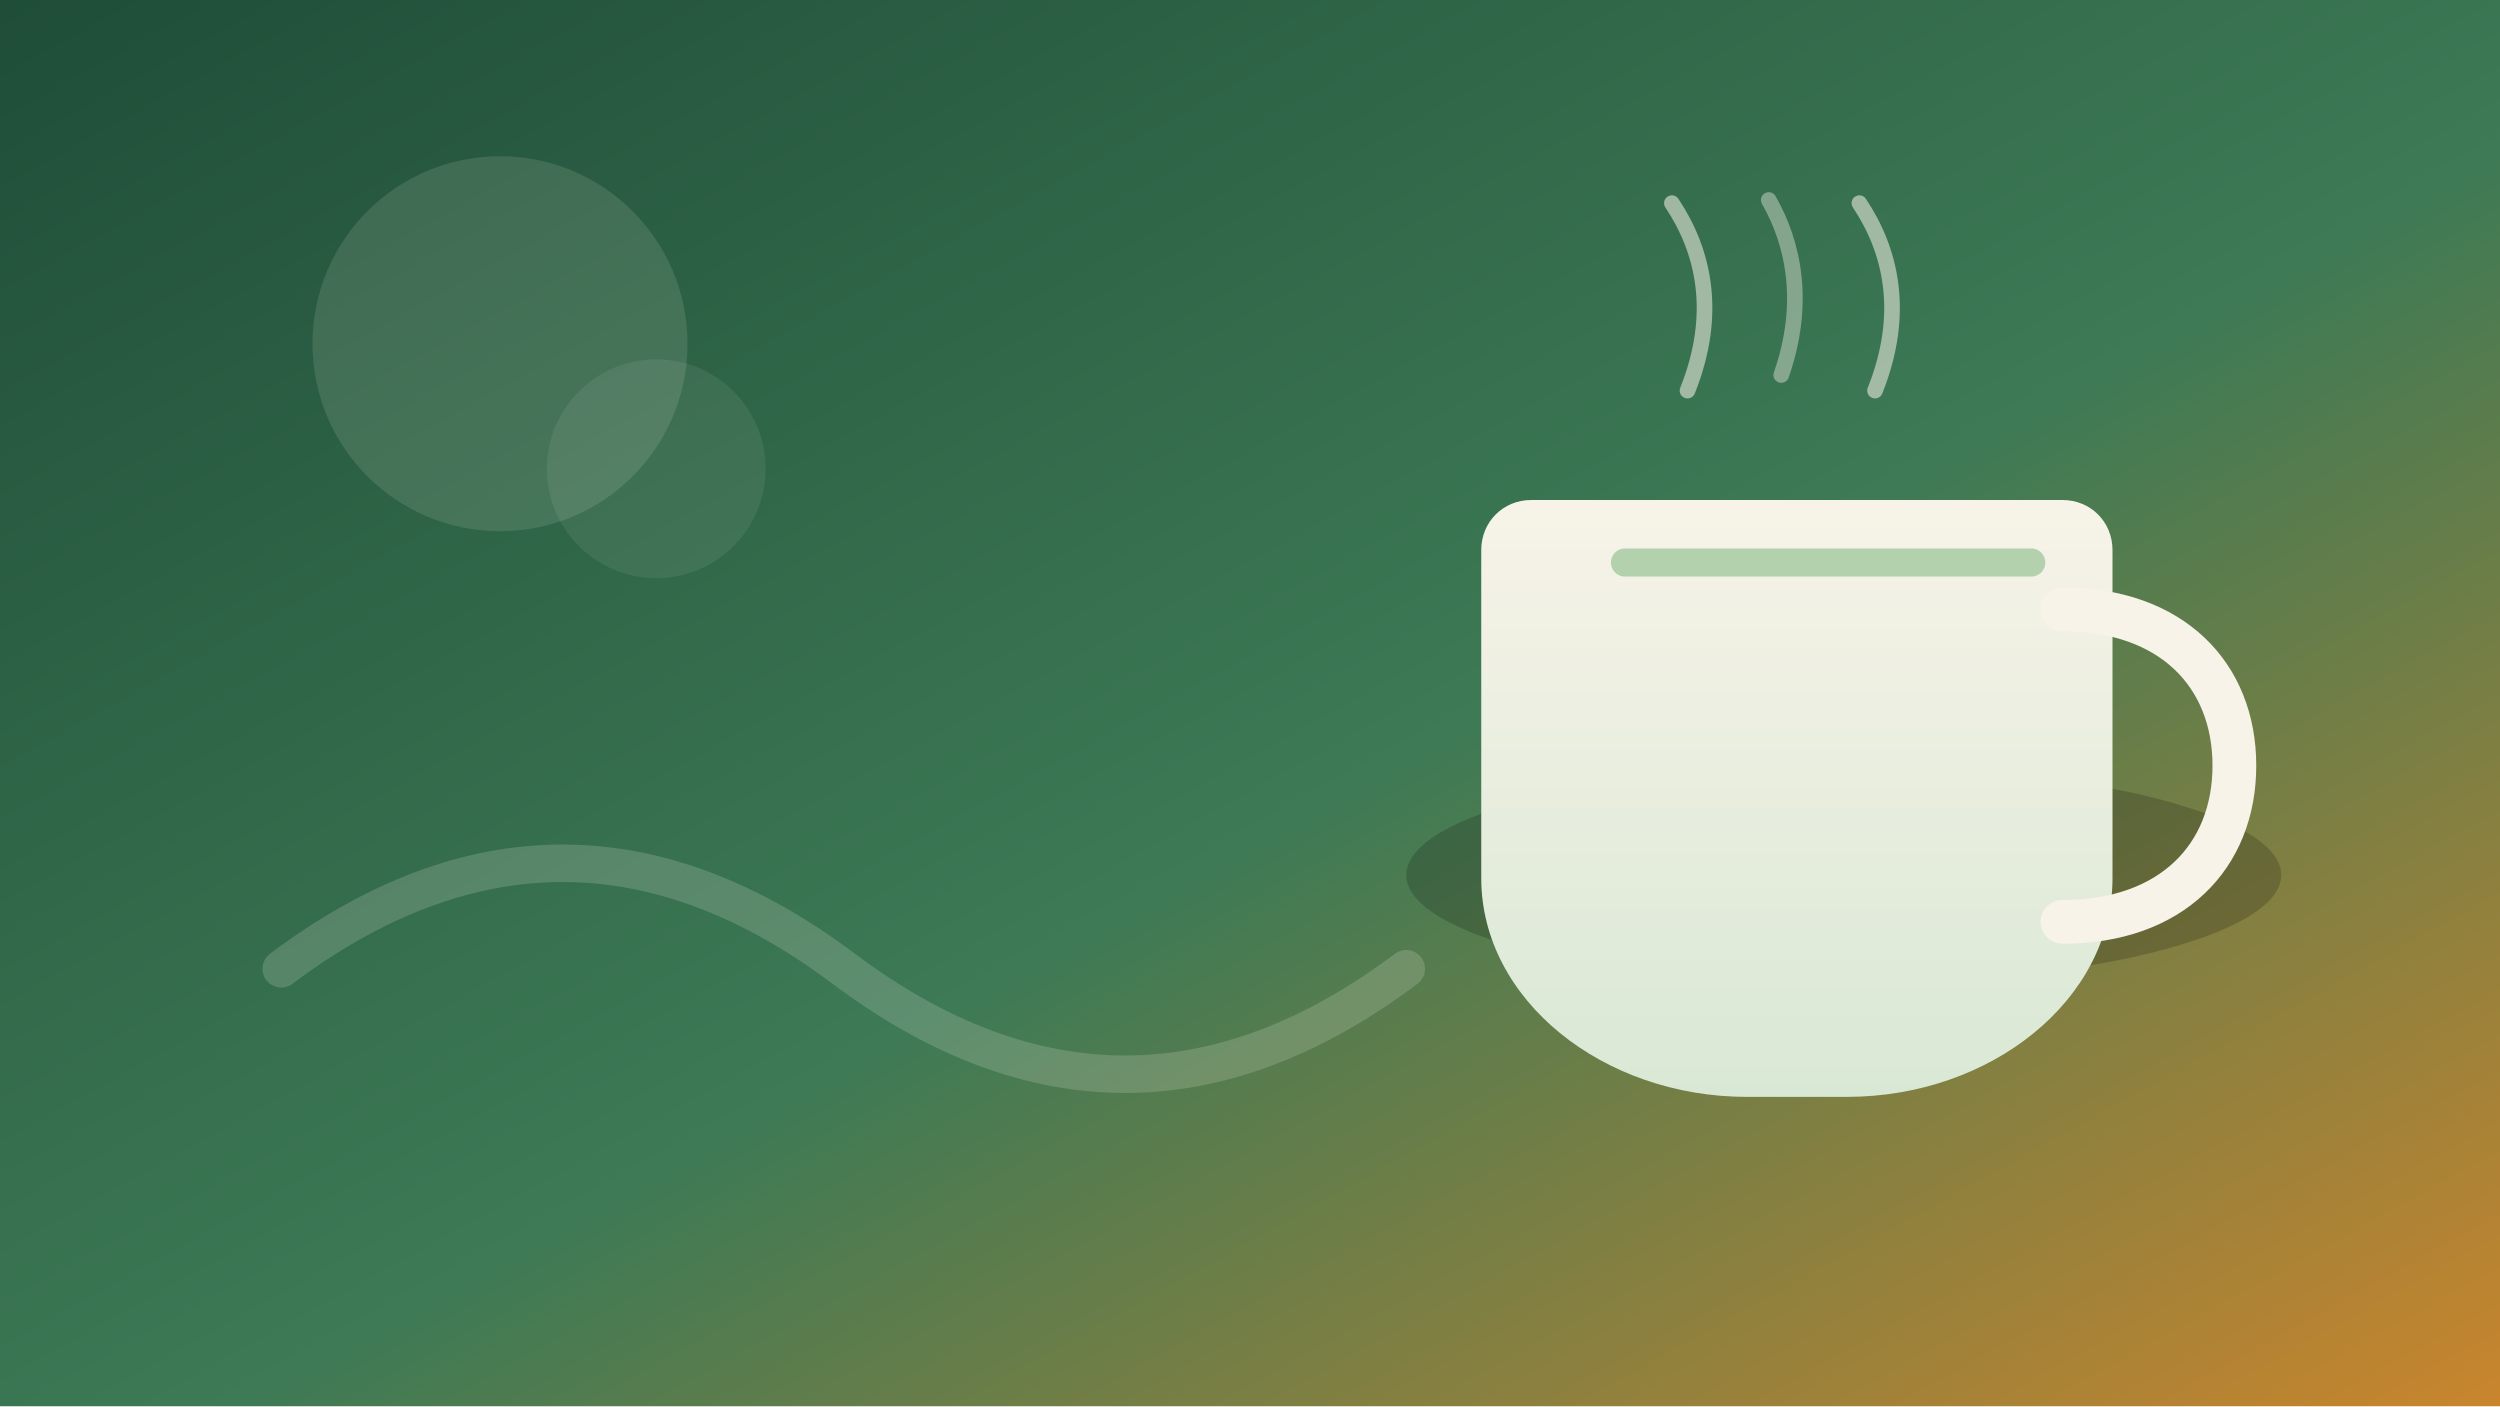
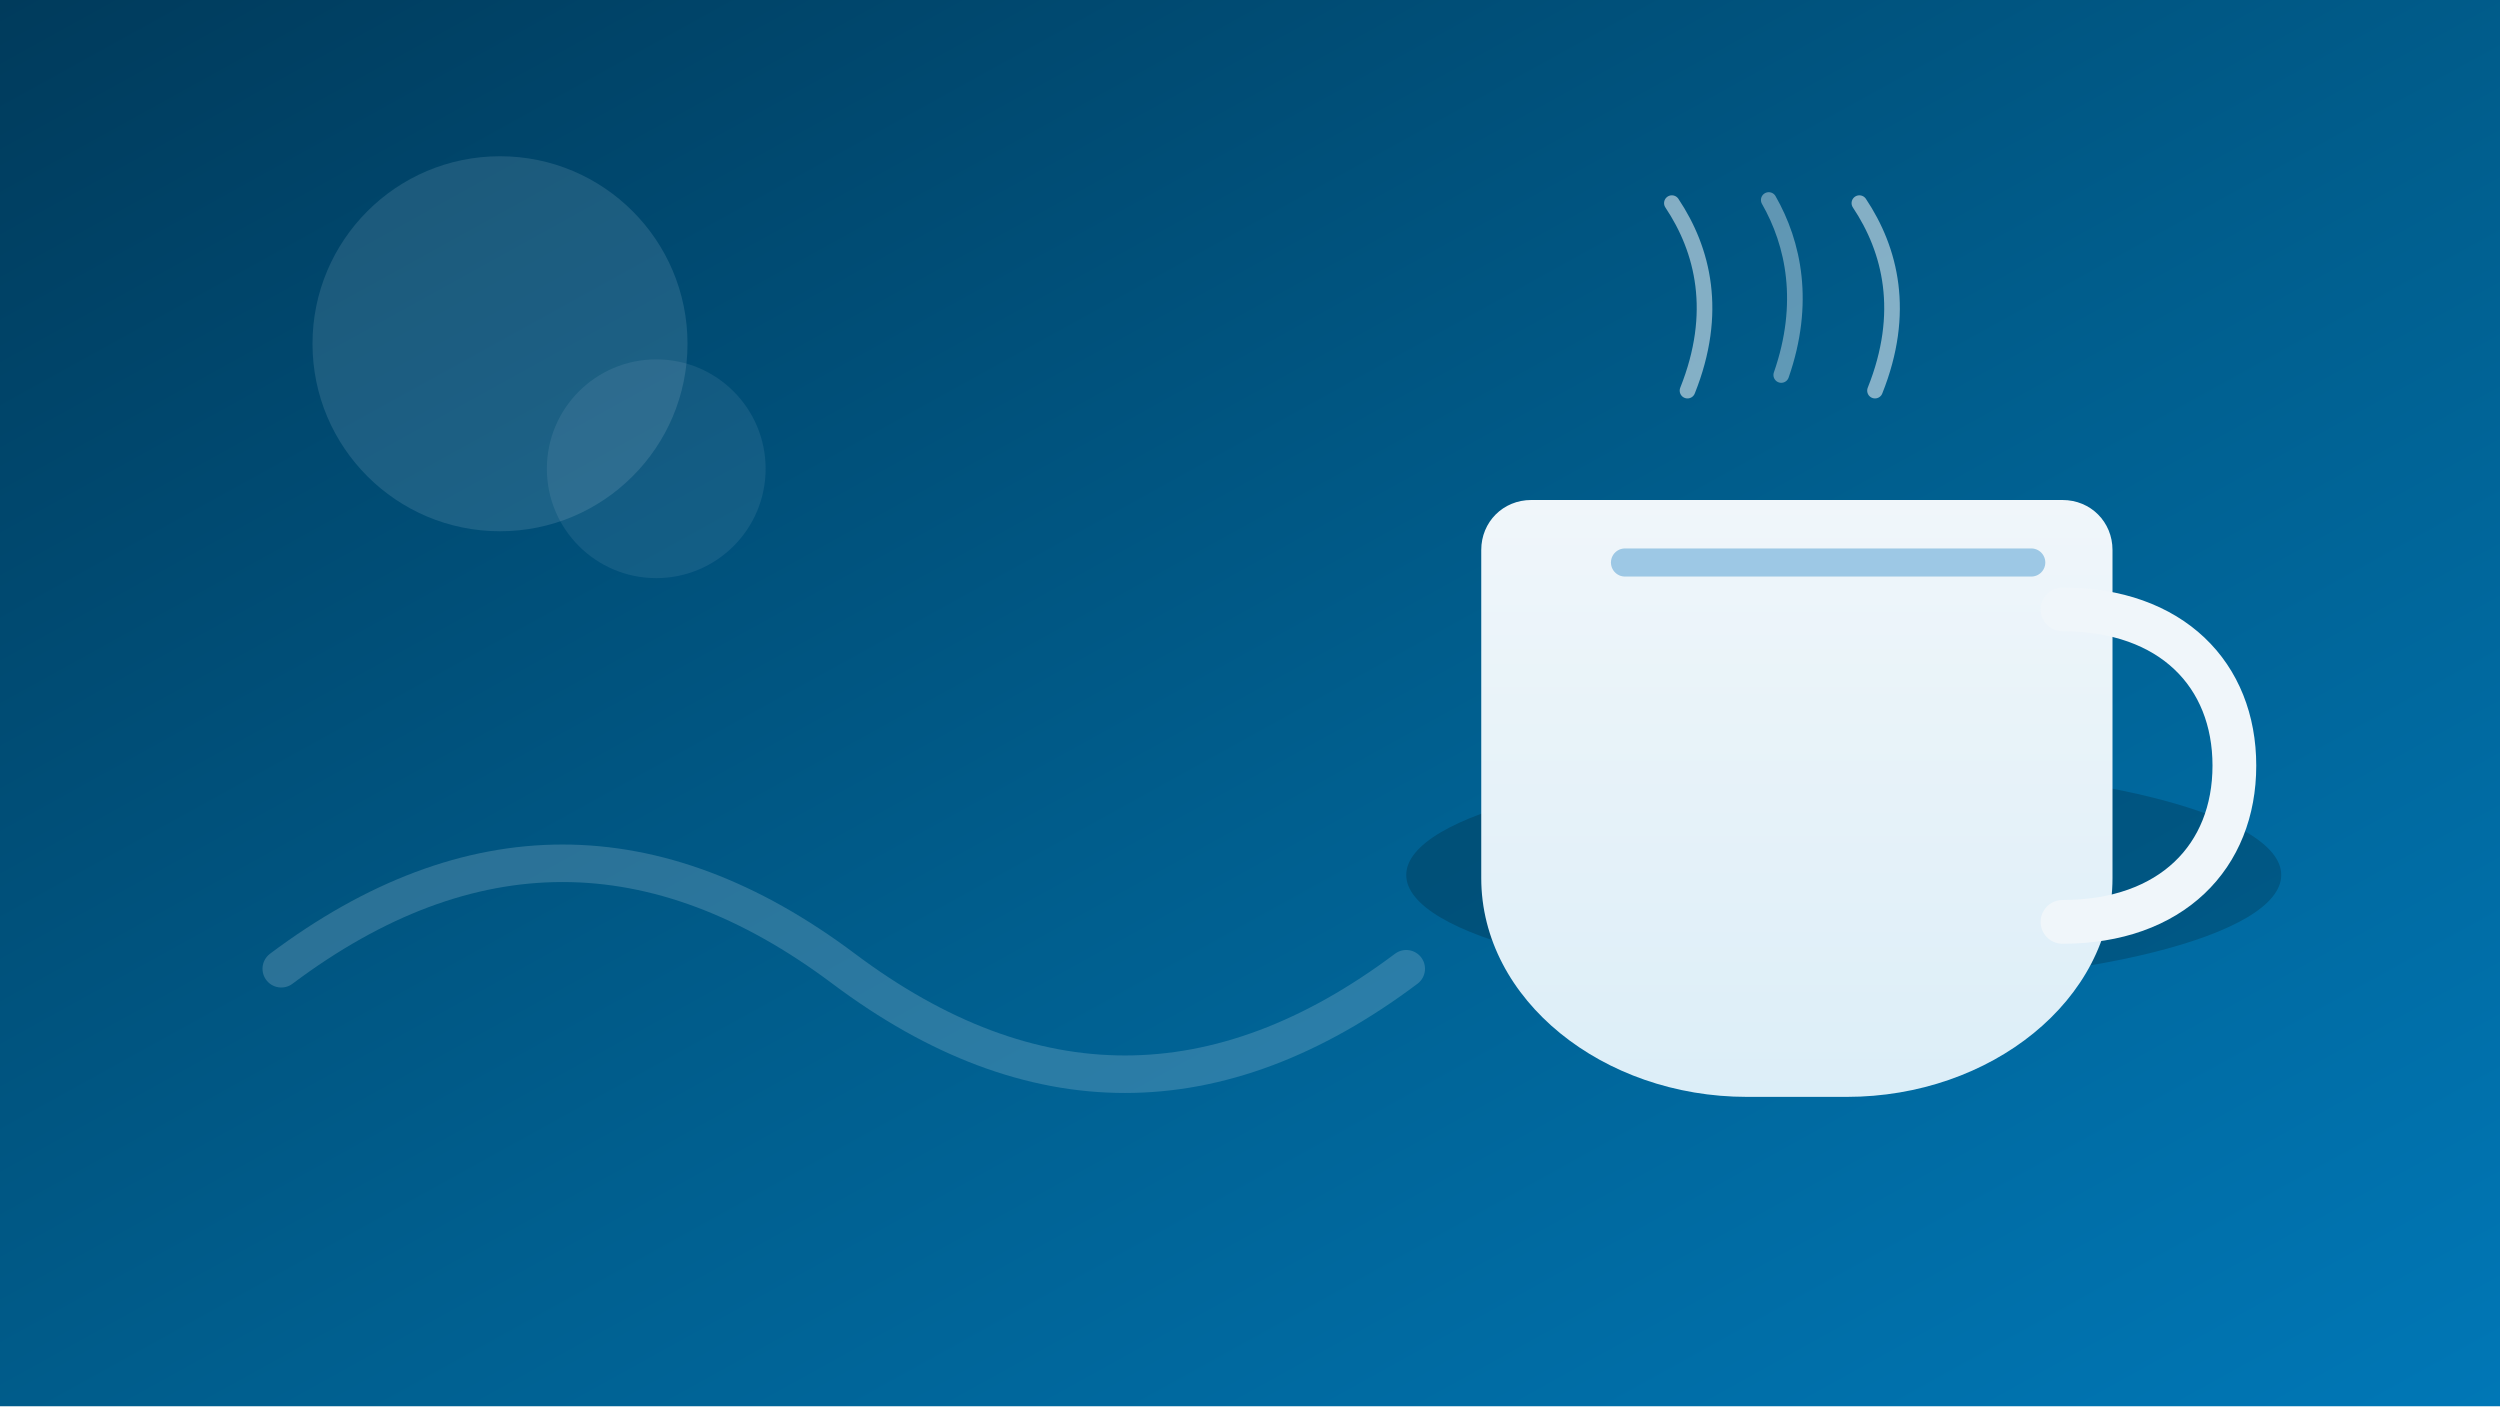
<svg xmlns="http://www.w3.org/2000/svg" viewBox="0 0 1600 900" fill="none">
  <defs>
    <linearGradient id="sky" x1="0" y1="0" x2="1" y2="1">
-       <stop offset="0%" stop-color="#1f4d38" />
-       <stop offset="55%" stop-color="#3d7a55" />
-       <stop offset="100%" stop-color="#c9852d" />
+       <stop offset="0%" stop-color="#003B5C" />
+       <stop offset="55%" stop-color="#005f8f" />
+       <stop offset="100%" stop-color="#0077B6" />
    </linearGradient>
    <linearGradient id="cup" x1="0" y1="0" x2="0" y2="1">
-       <stop offset="0%" stop-color="#f7f3e8" />
-       <stop offset="100%" stop-color="#d9e8d5" />
+       <stop offset="0%" stop-color="#f0f6fa" />
+       <stop offset="100%" stop-color="#dceef8" />
    </linearGradient>
  </defs>
  <rect width="1600" height="900" fill="url(#sky)" />
  <ellipse cx="1180" cy="560" rx="280" ry="70" fill="rgba(0,0,0,0.18)" />
  <path d="M980 320h340c18 0 32 14 32 32v210c0 78-78 140-170 140h-64c-92 0-170-62-170-140V352c0-18 14-32 32-32z" fill="url(#cup)" />
-   <path d="M1320 390c70 0 110 42 110 100s-40 100-110 100" stroke="#f7f3e8" stroke-width="28" stroke-linecap="round" />
-   <path d="M1040 360h260" stroke="#7fb77e" stroke-width="18" stroke-linecap="round" opacity="0.55" />
-   <path d="M1080 250c20-50 10-90-10-120" stroke="#f7f3e8" stroke-width="10" stroke-linecap="round" opacity="0.55" />
-   <path d="M1140 240c16-46 8-84-8-112" stroke="#f7f3e8" stroke-width="10" stroke-linecap="round" opacity="0.4" />
-   <path d="M1200 250c20-50 10-90-10-120" stroke="#f7f3e8" stroke-width="10" stroke-linecap="round" opacity="0.55" />
-   <circle cx="320" cy="220" r="120" fill="rgba(247,243,232,0.12)" />
-   <circle cx="420" cy="300" r="70" fill="rgba(247,243,232,0.08)" />
-   <path d="M180 620c120-90 240-90 360 0 120 90 240 90 360 0" stroke="rgba(247,243,232,0.18)" stroke-width="24" stroke-linecap="round" />
+   <path d="M1320 390c70 0 110 42 110 100s-40 100-110 100" stroke="#f0f6fa" stroke-width="28" stroke-linecap="round" />
+   <path d="M1040 360h260" stroke="#5ba4d4" stroke-width="18" stroke-linecap="round" opacity="0.55" />
+   <path d="M1080 250c20-50 10-90-10-120" stroke="#f0f6fa" stroke-width="10" stroke-linecap="round" opacity="0.55" />
+   <path d="M1140 240c16-46 8-84-8-112" stroke="#f0f6fa" stroke-width="10" stroke-linecap="round" opacity="0.4" />
+   <path d="M1200 250c20-50 10-90-10-120" stroke="#f0f6fa" stroke-width="10" stroke-linecap="round" opacity="0.55" />
+   <circle cx="320" cy="220" r="120" fill="rgba(240,246,250,0.12)" />
+   <circle cx="420" cy="300" r="70" fill="rgba(240,246,250,0.08)" />
+   <path d="M180 620c120-90 240-90 360 0 120 90 240 90 360 0" stroke="rgba(240,246,250,0.18)" stroke-width="24" stroke-linecap="round" />
</svg>
